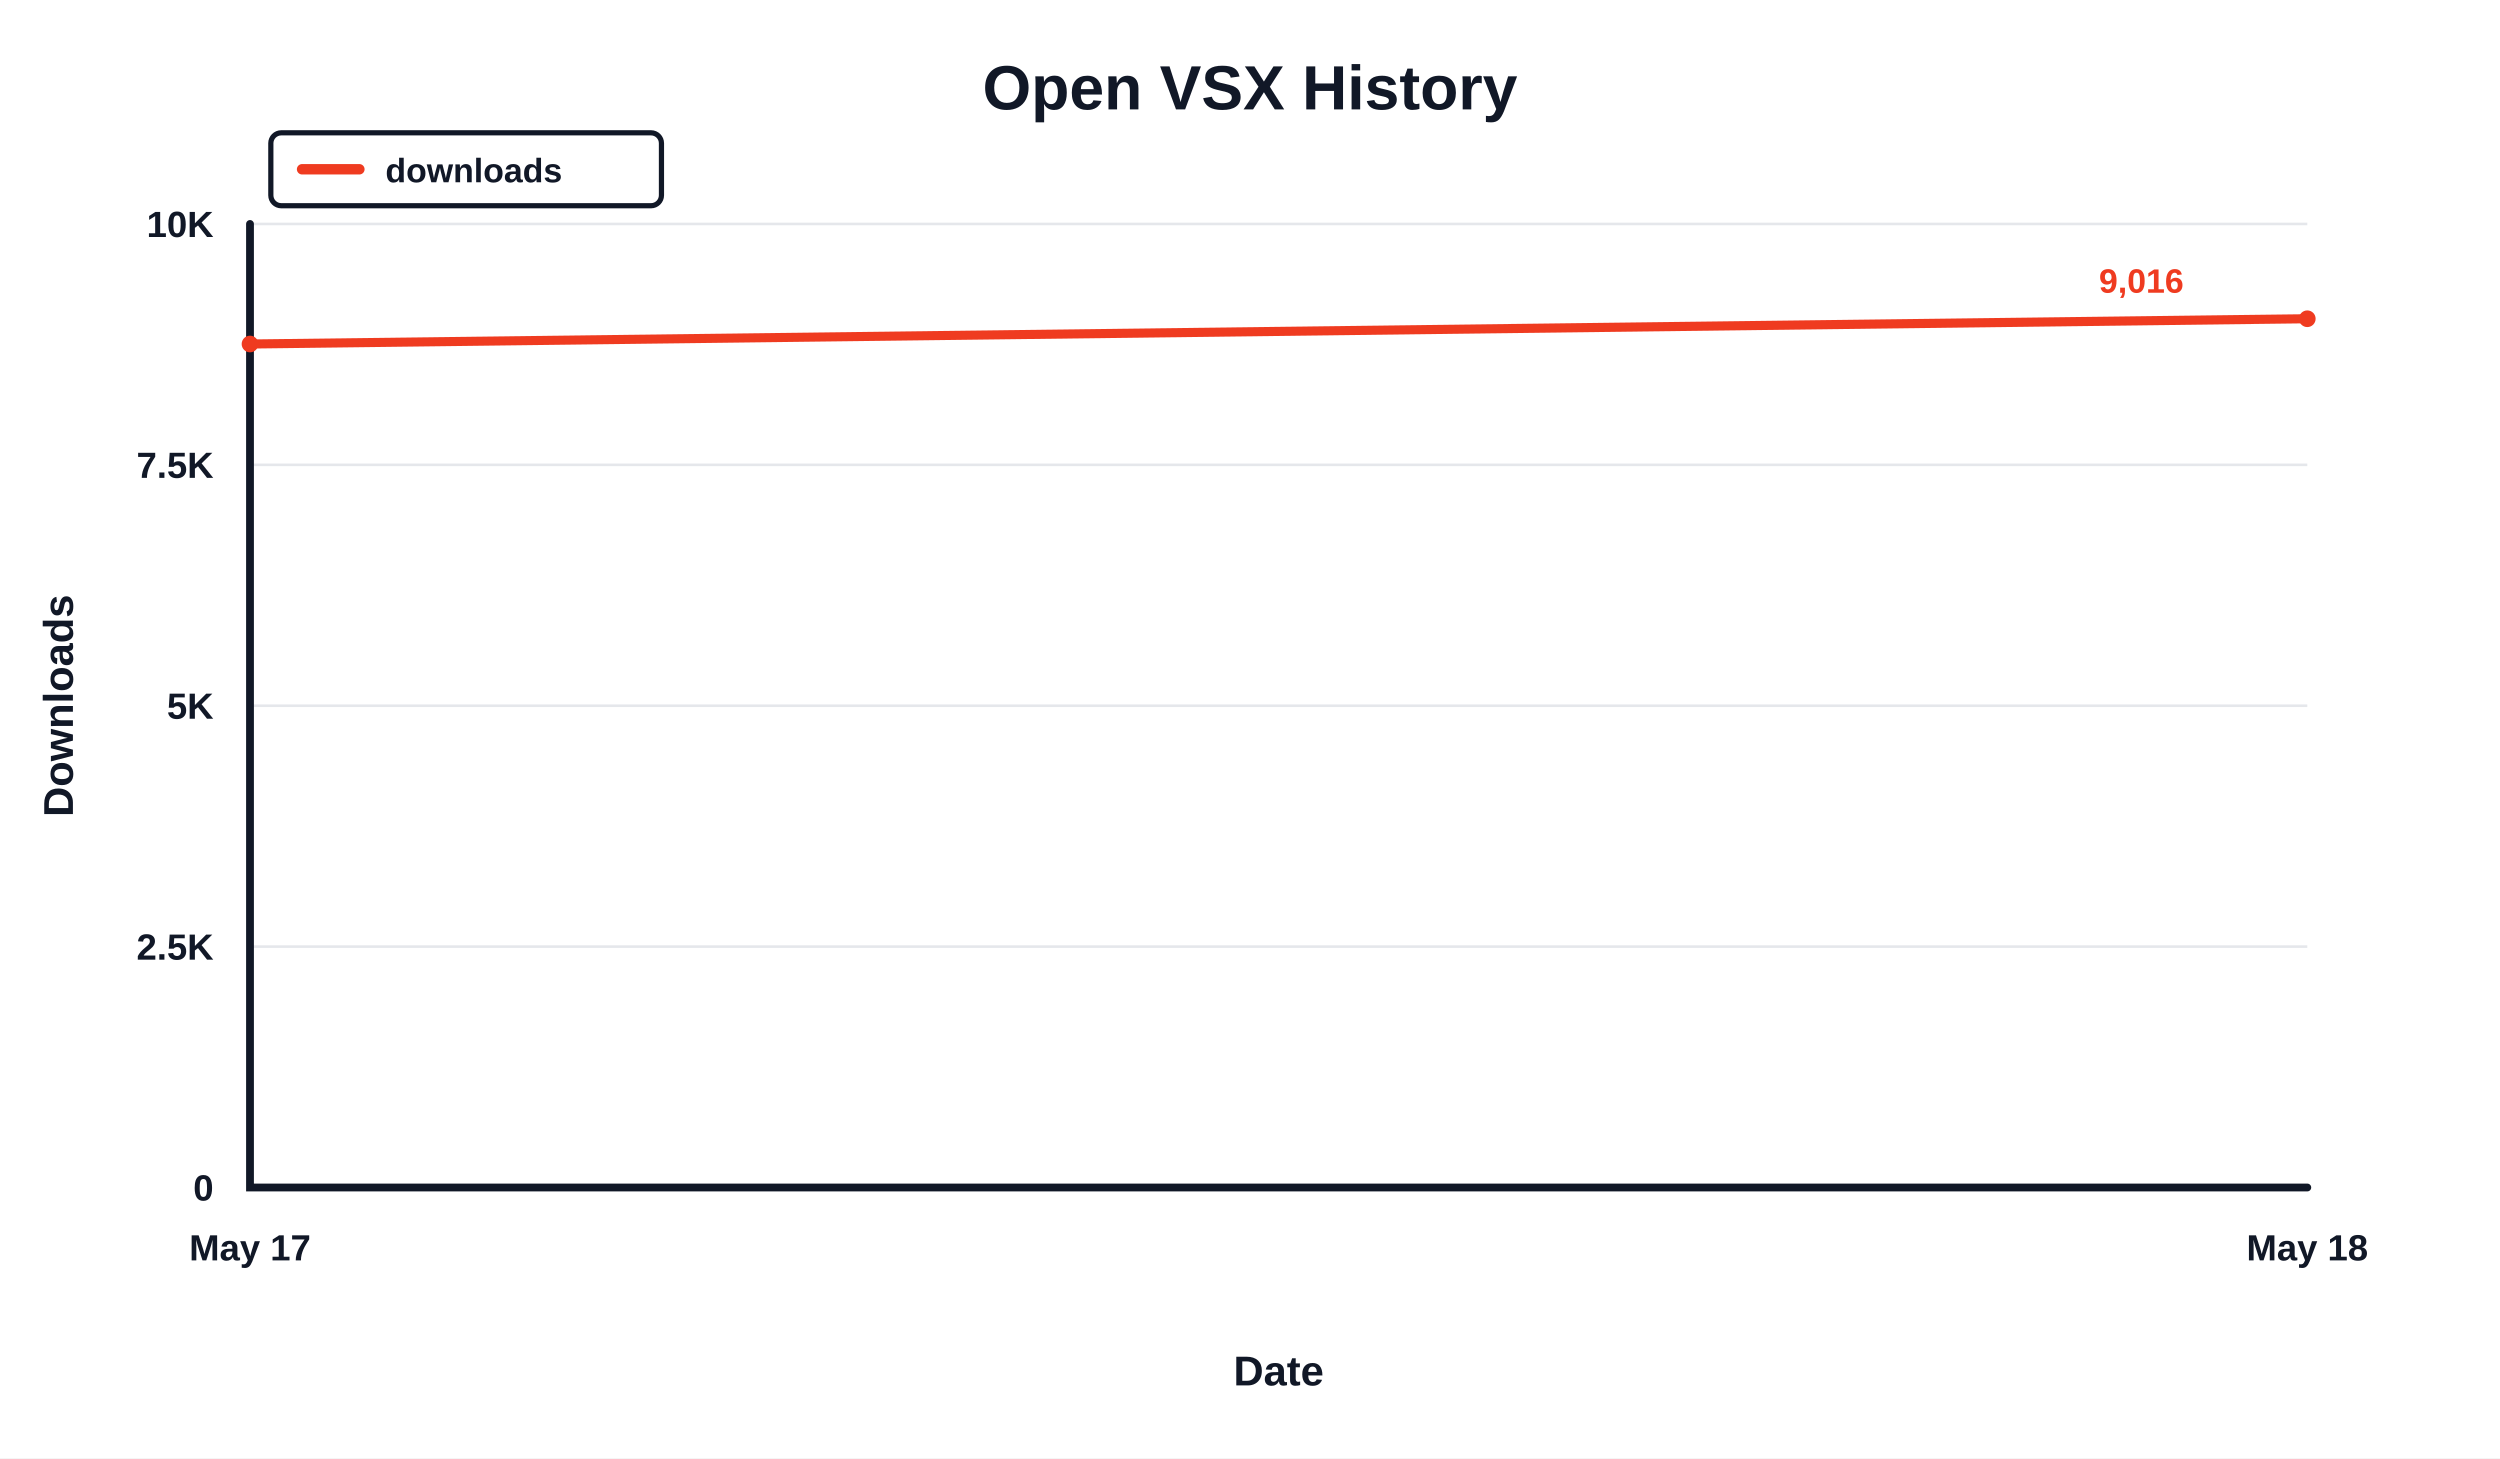
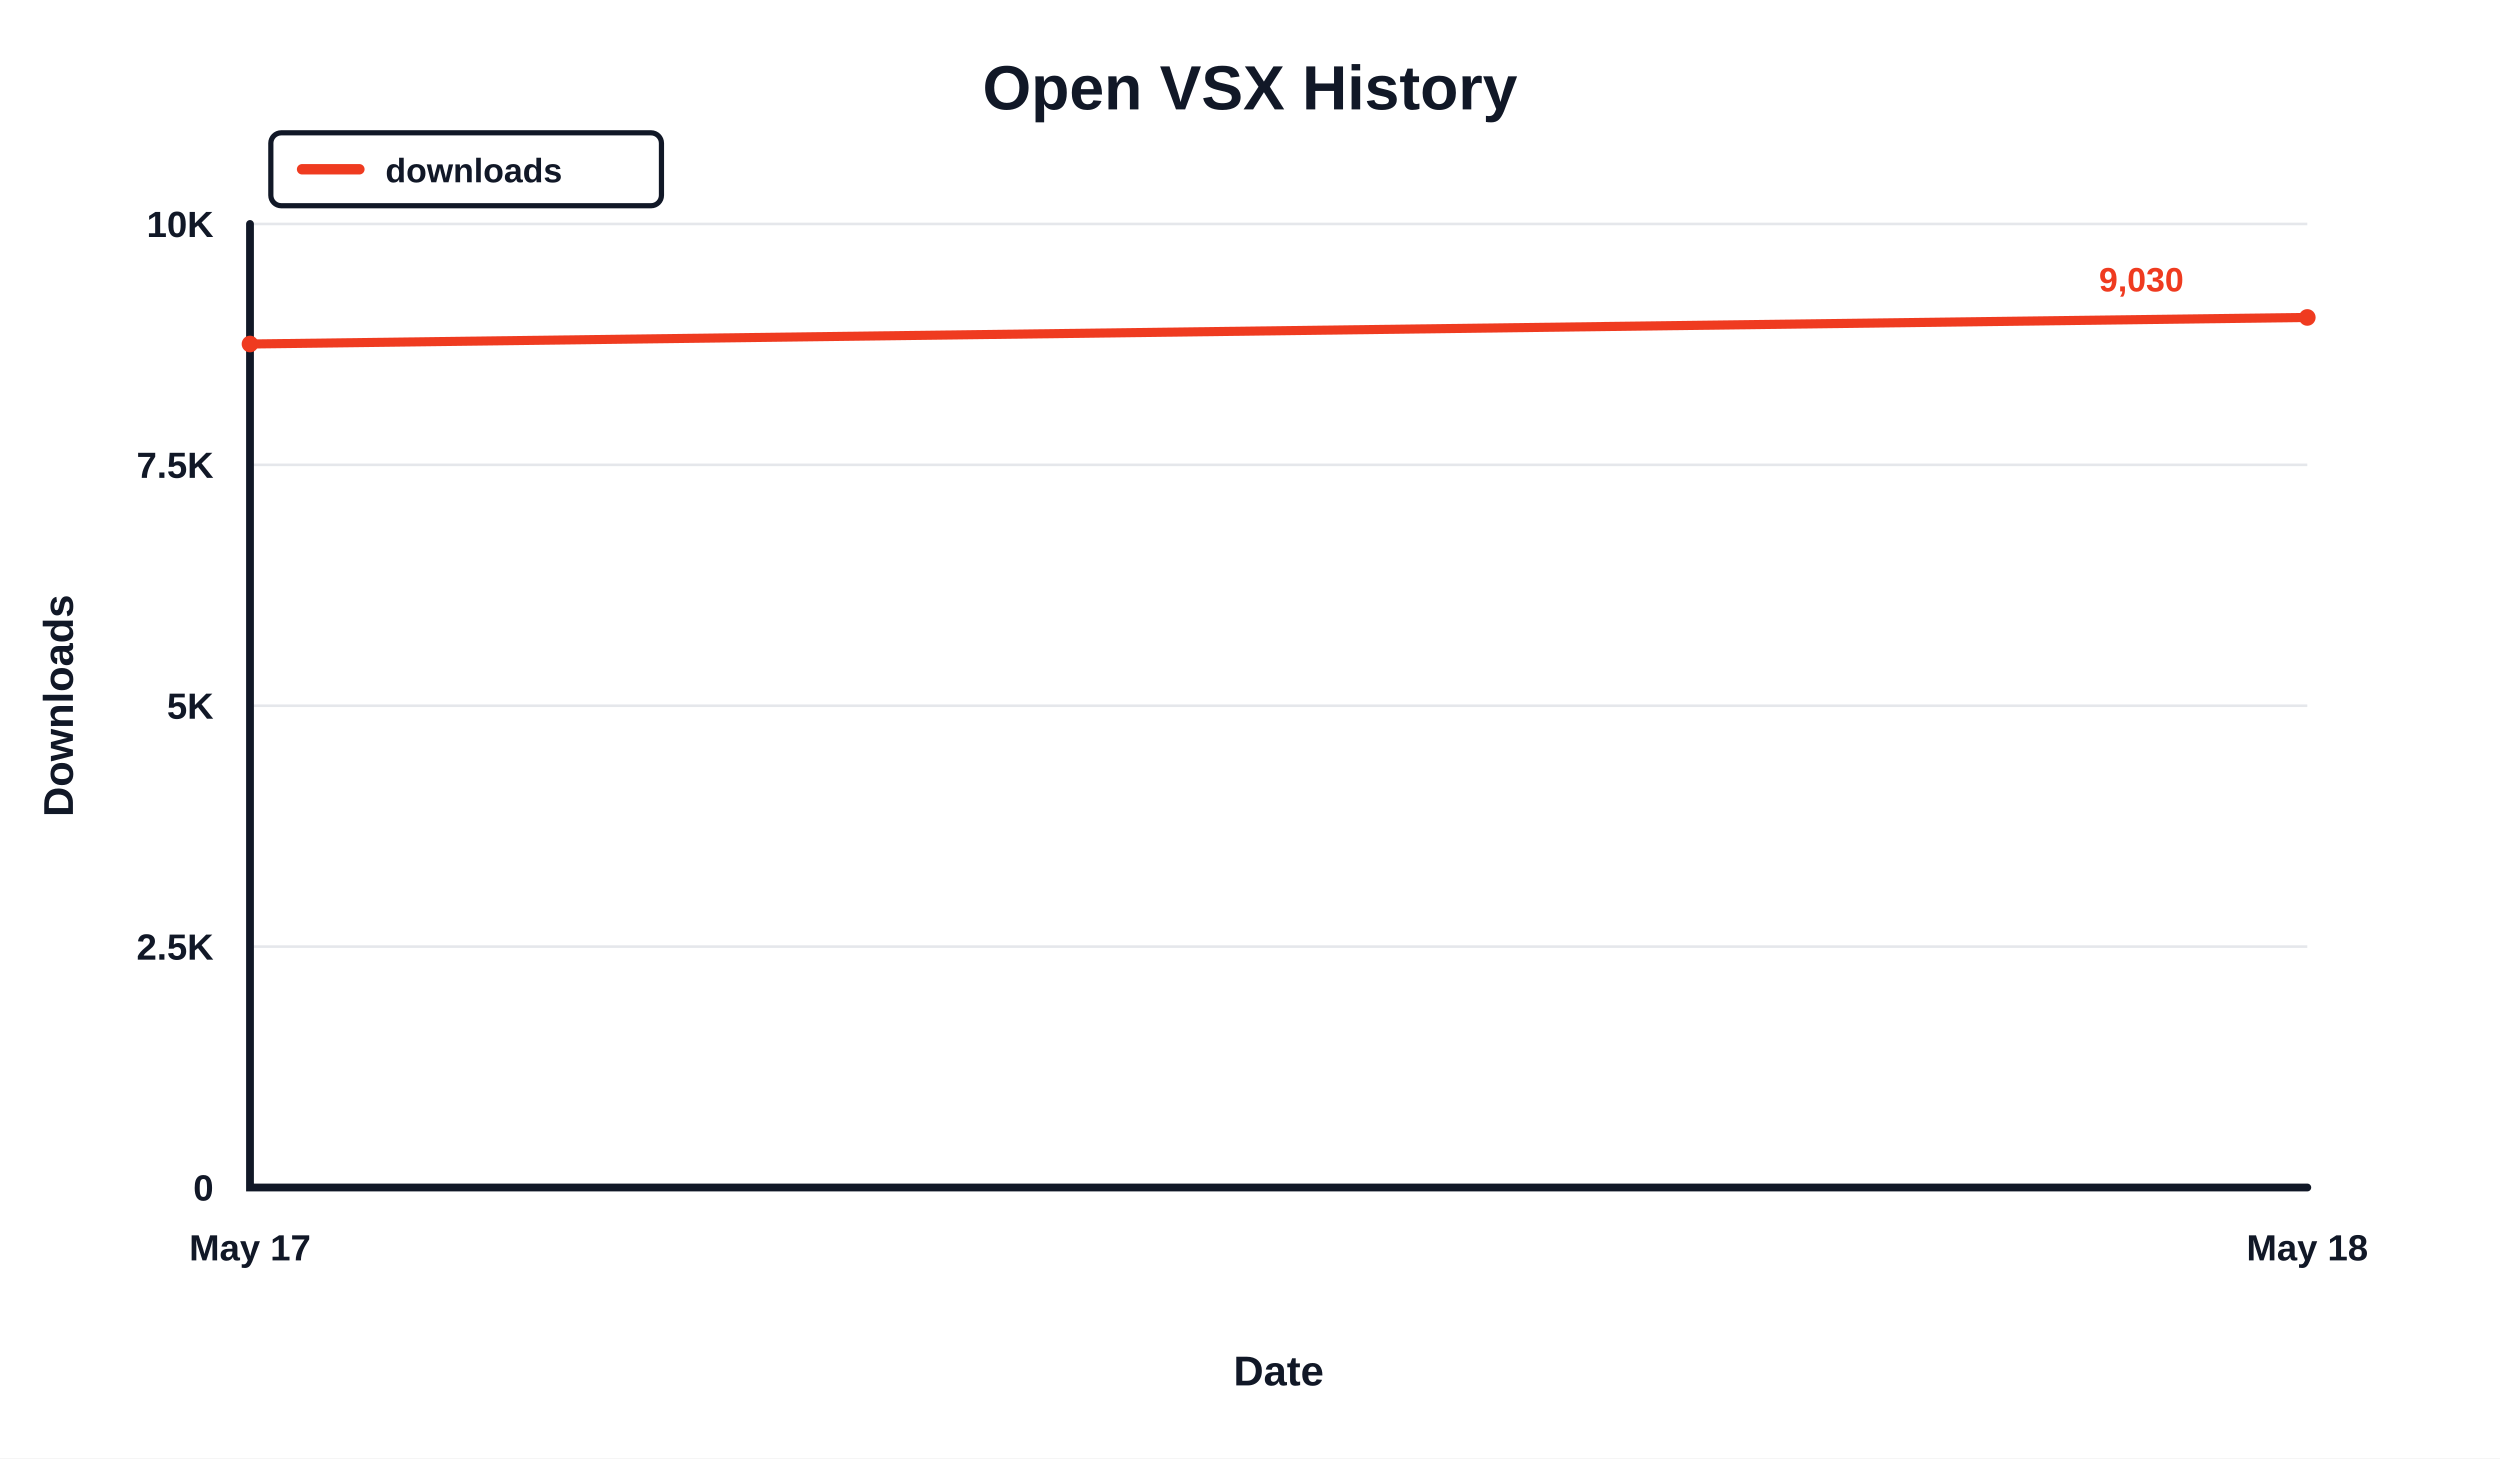
<svg xmlns="http://www.w3.org/2000/svg" width="960" height="560" viewBox="0 0 960 560" role="img" aria-label="winterdrive.virtual-tabs Open VSX History line chart">
  <rect width="960" height="560" fill="#ffffff" />
  <text x="480" y="42" text-anchor="middle" font-family="Segoe UI, Arial, sans-serif" font-size="24" font-weight="700" fill="#111827">Open VSX History</text>
  <g transform="translate(104,64)">
    <rect x="0" y="-13" width="150" height="28" rx="4" fill="#ffffff" stroke="#111827" stroke-width="2" />
    <line x1="12" y1="1" x2="34" y2="1" stroke="#ef3b20" stroke-width="4" stroke-linecap="round" />
    <text x="44" y="6" font-family="Segoe UI, Arial, sans-serif" font-size="13" font-weight="600" fill="#111827">downloads</text>
  </g>
  <line x1="96" y1="456.0" x2="886" y2="456.0" stroke="#e5e7eb" stroke-width="1" />
  <text x="82" y="461.0" text-anchor="end" font-family="Segoe UI, Arial, sans-serif" font-size="14" font-weight="600" fill="#111827">0</text>
  <line x1="96" y1="363.5" x2="886" y2="363.5" stroke="#e5e7eb" stroke-width="1" />
  <text x="82" y="368.5" text-anchor="end" font-family="Segoe UI, Arial, sans-serif" font-size="14" font-weight="600" fill="#111827">2.5K</text>
  <line x1="96" y1="271.0" x2="886" y2="271.0" stroke="#e5e7eb" stroke-width="1" />
  <text x="82" y="276.0" text-anchor="end" font-family="Segoe UI, Arial, sans-serif" font-size="14" font-weight="600" fill="#111827">5K</text>
  <line x1="96" y1="178.5" x2="886" y2="178.5" stroke="#e5e7eb" stroke-width="1" />
  <text x="82" y="183.5" text-anchor="end" font-family="Segoe UI, Arial, sans-serif" font-size="14" font-weight="600" fill="#111827">7.5K</text>
  <line x1="96" y1="86.0" x2="886" y2="86.0" stroke="#e5e7eb" stroke-width="1" />
  <text x="82" y="91.0" text-anchor="end" font-family="Segoe UI, Arial, sans-serif" font-size="14" font-weight="600" fill="#111827">10K</text>
  <path d="M96,86 L96,456 L886,456" fill="none" stroke="#111827" stroke-width="3" stroke-linecap="round" />
-   <path d="M96.0,132.1 L886.0,122.4" fill="none" stroke="#ef3b20" stroke-width="3.5" stroke-linecap="round" stroke-linejoin="round" />
+   <path d="M96.0,132.1 L886.0,121.9" fill="none" stroke="#ef3b20" stroke-width="3.5" stroke-linecap="round" stroke-linejoin="round" />
  <circle cx="96.0" cy="132.1" r="3.2" fill="#ef3b20" />
-   <circle cx="886.0" cy="122.4" r="3.2" fill="#ef3b20" />
-   <text x="806.0" y="112.4" font-family="Segoe UI, Arial, sans-serif" font-size="13" font-weight="700" fill="#ef3b20">9,016</text>
+   <circle cx="886.0" cy="121.9" r="3.2" fill="#ef3b20" />
+   <text x="806.0" y="111.9" font-family="Segoe UI, Arial, sans-serif" font-size="13" font-weight="700" fill="#ef3b20">9,030</text>
  <text x="96.0" y="484" text-anchor="middle" font-family="Segoe UI, Arial, sans-serif" font-size="14" font-weight="600" fill="#111827">May 17</text>
  <text x="886.0" y="484" text-anchor="middle" font-family="Segoe UI, Arial, sans-serif" font-size="14" font-weight="600" fill="#111827">May 18</text>
  <text x="491" y="532" text-anchor="middle" font-family="Segoe UI, Arial, sans-serif" font-size="16" font-weight="600" fill="#111827">Date</text>
  <text transform="translate(28 271) rotate(-90)" text-anchor="middle" font-family="Segoe UI, Arial, sans-serif" font-size="16" font-weight="600" fill="#111827">Downloads</text>
</svg>
